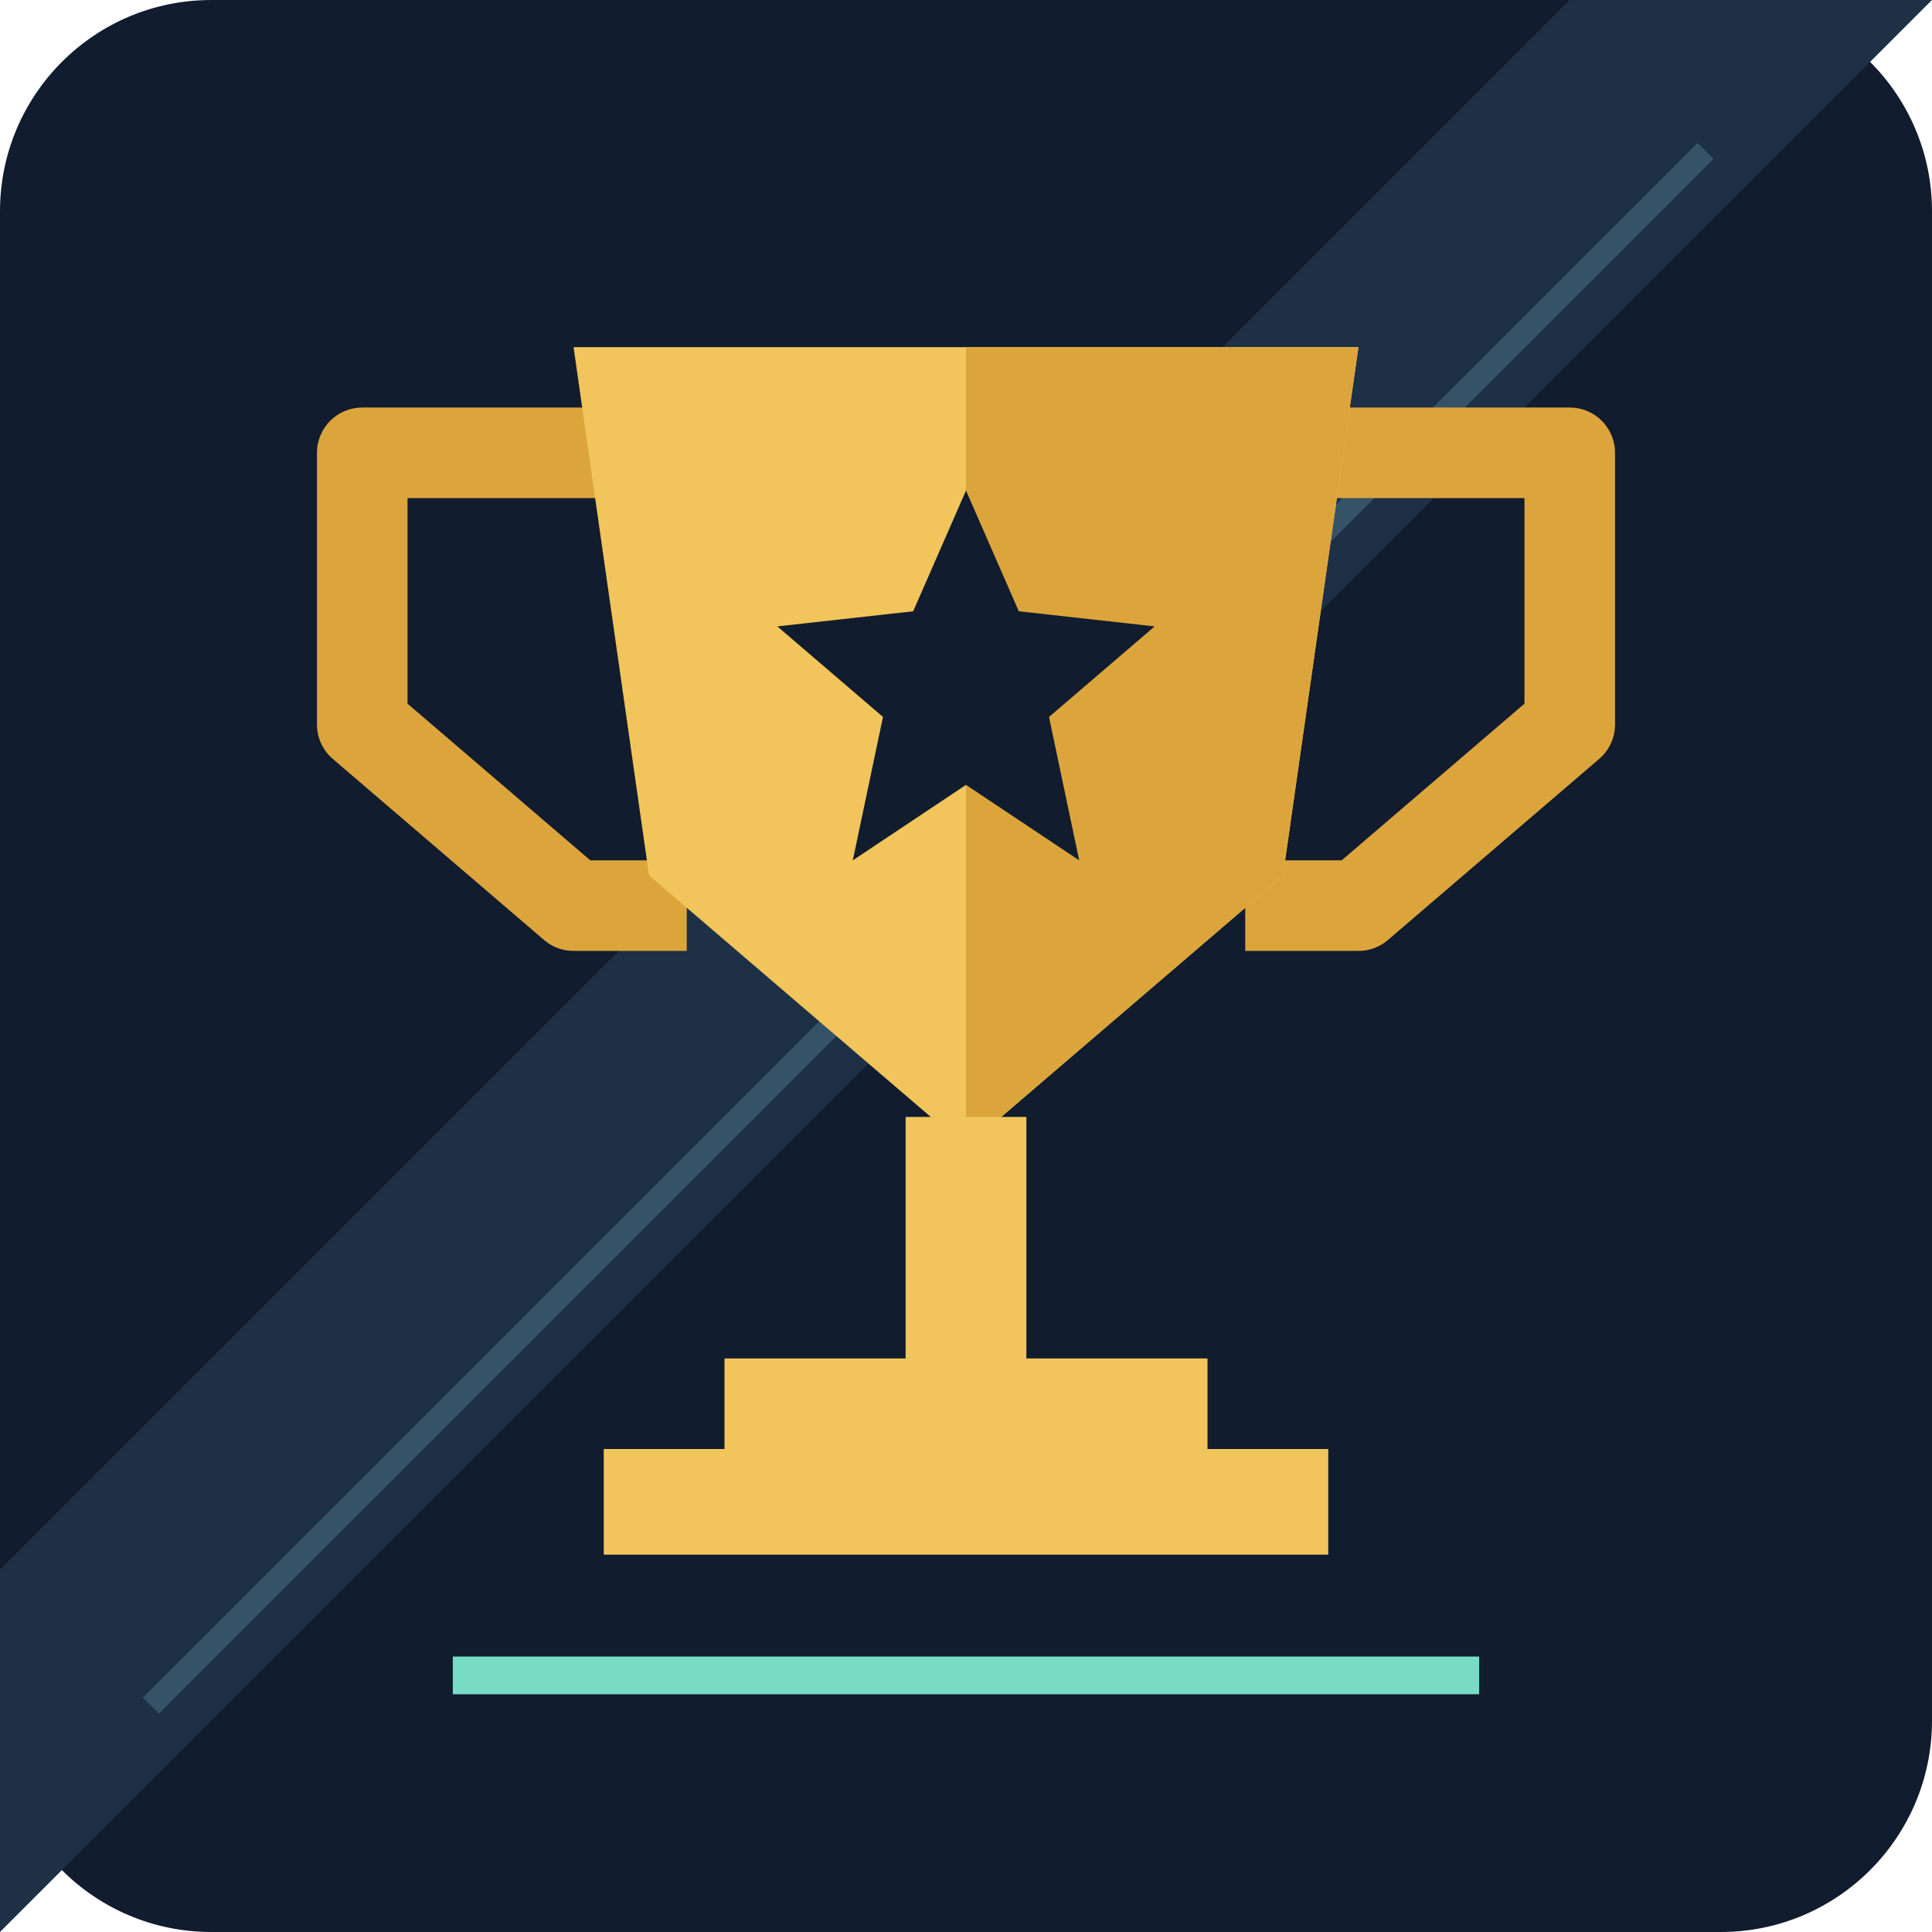
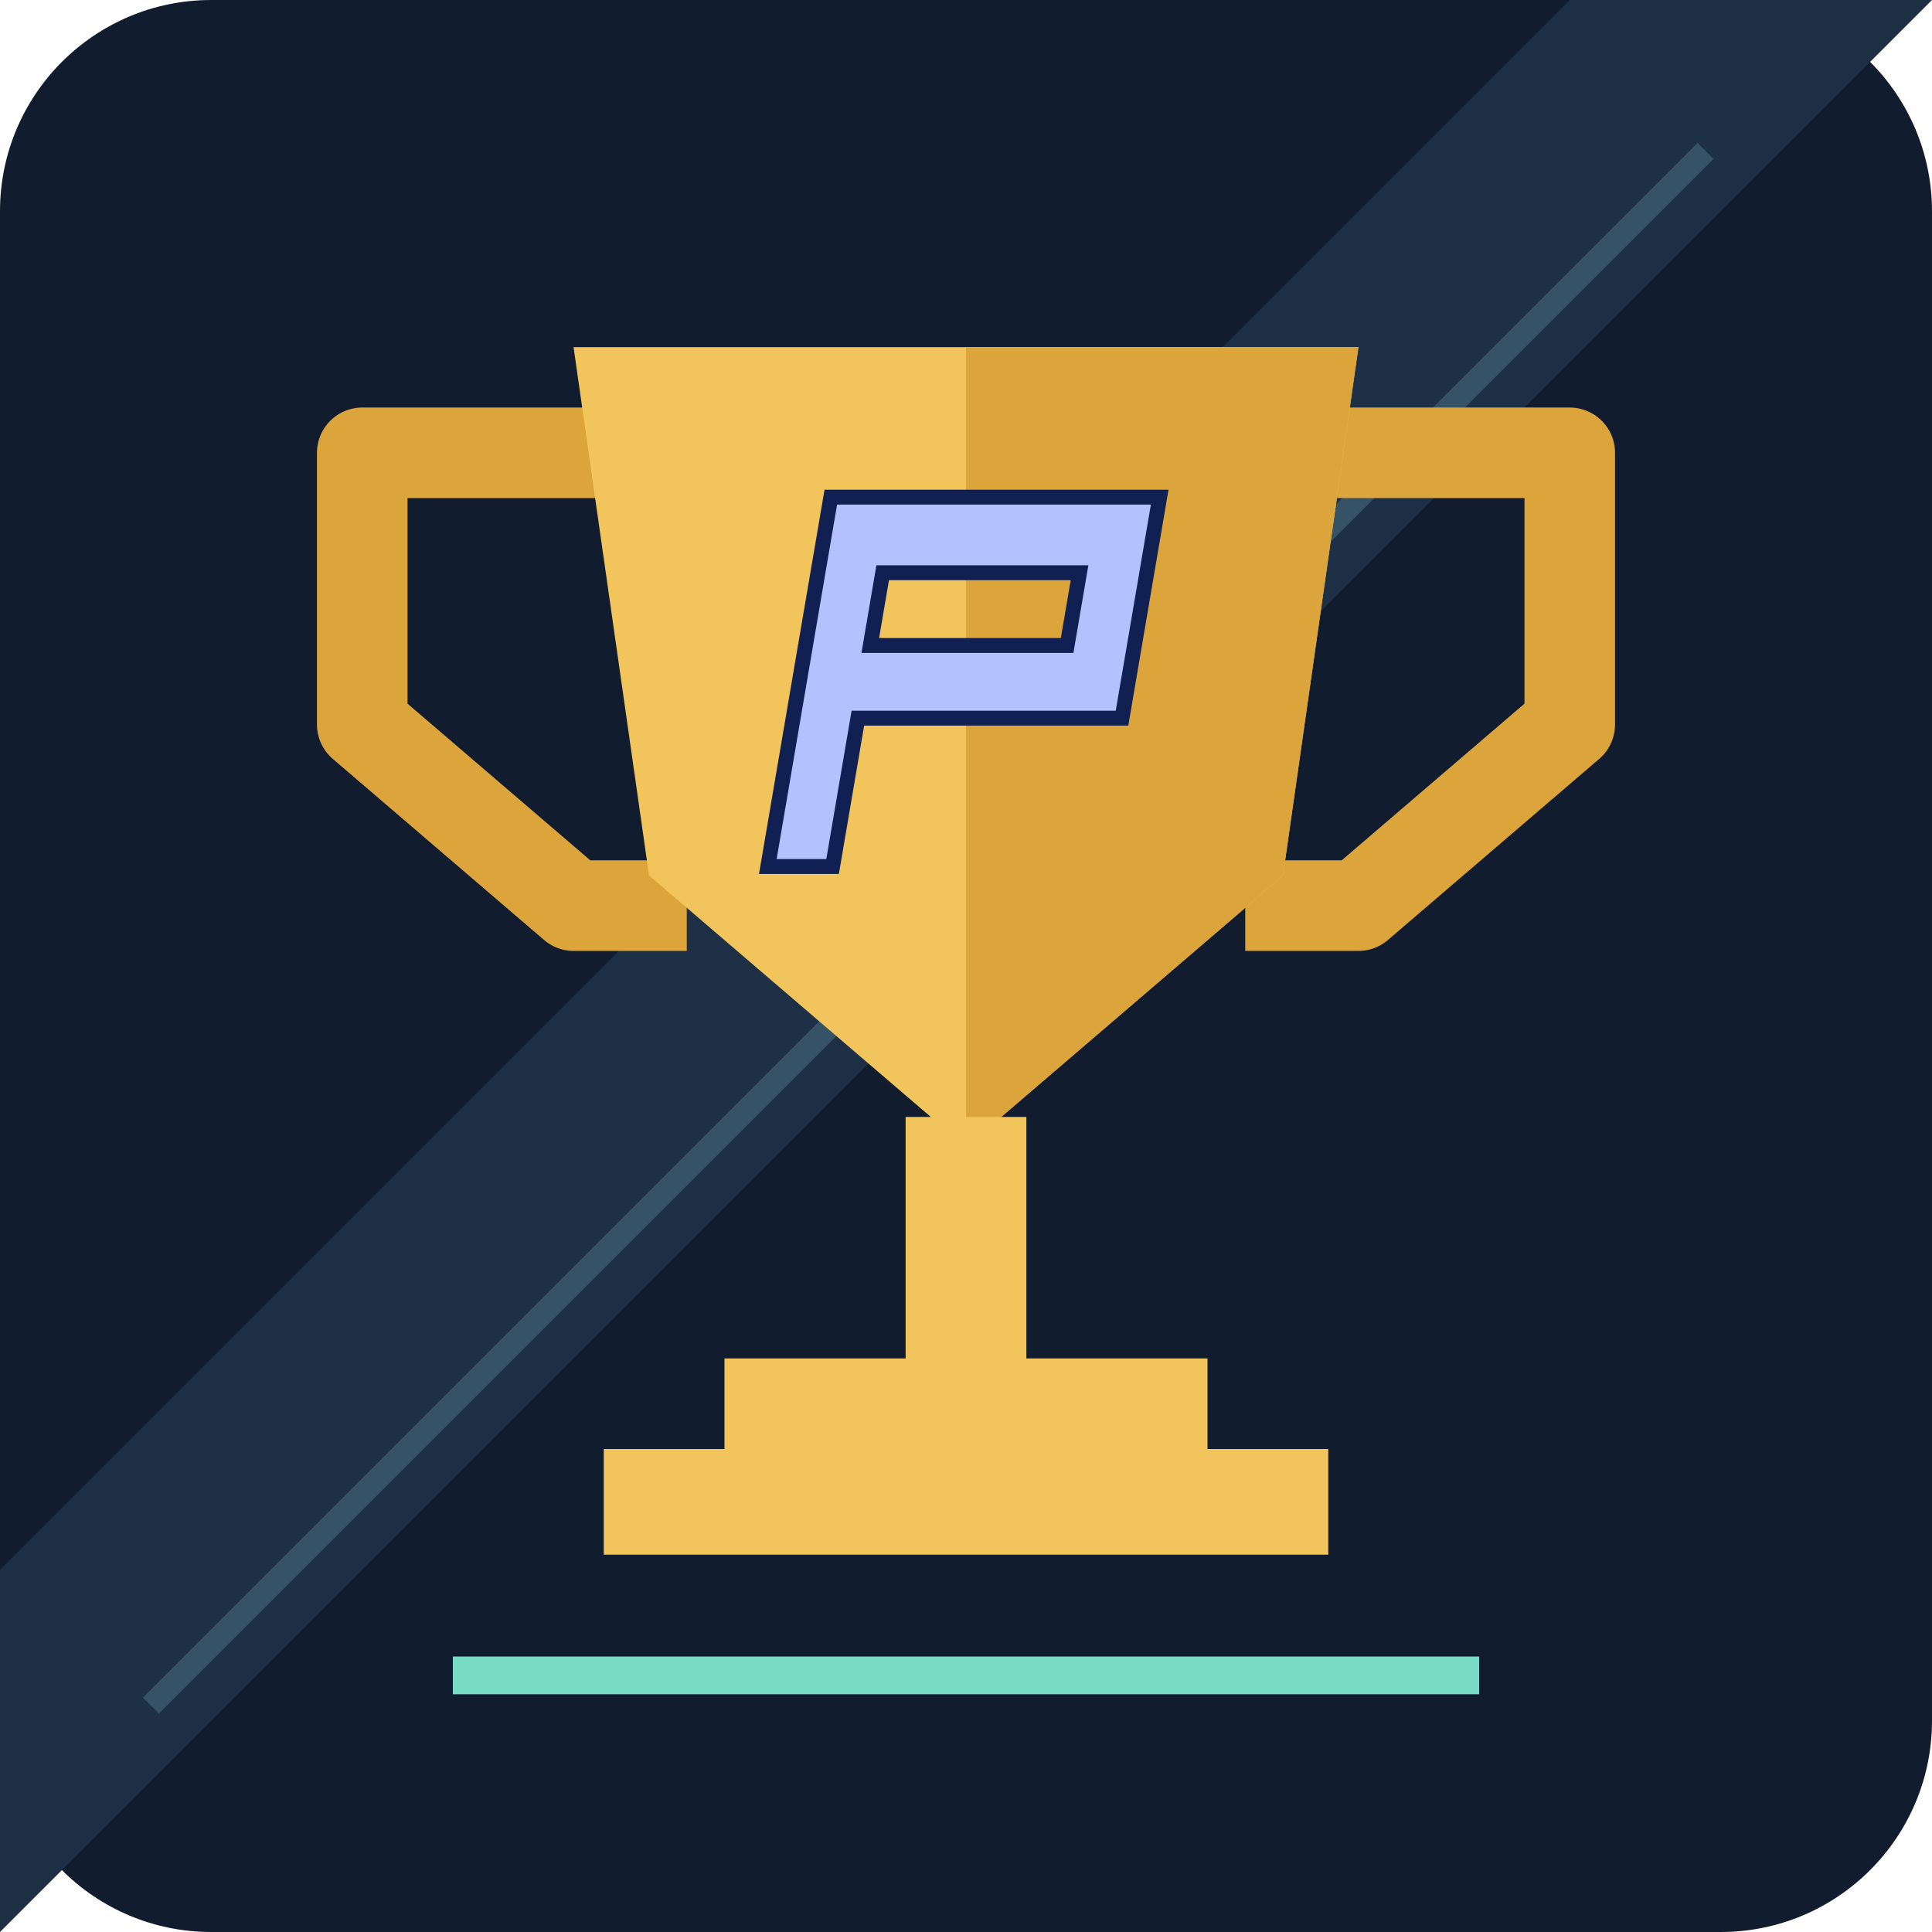
<svg xmlns="http://www.w3.org/2000/svg" width="256" height="256" viewBox="0 0 256 256">
  <rect width="256" height="256" rx="28" fill="#111c2e" />
  <path d="M0 208 208 0H256L0 256Z" fill="#1d3046" />
  <path d="M20 226 226 20" stroke="#365267" stroke-width="3" />
  <path d="M80 60H48V96L76 120H91M176 60H208V96L180 120H165" fill="none" stroke="#dca53c" stroke-width="12" stroke-linejoin="round" />
  <path d="M76 46H180L170 116 128 152 86 116Z" fill="#f1c55b" />
  <path d="M128 46H180L170 116 128 152Z" fill="#dca53c" />
  <path d="M120 148H136V180H120ZM96 180H160V192H96ZM80 192H176V206H80Z" fill="#f1c55b" />
-   <path d="M128 65 135 81 153 83 139 95 143 114 128 104 113 114 117 95 103 83 121 81Z" fill="#111c2e" />
+   <g transform="translate(72 34) scale(2.1)">
+     <path d="m18.136 15.178-3.974 23.305h4.087l1.595-9.358h16.667l2.378-13.947zm3.274 4.768h12.421l-0.783 4.59h-12.421z" fill="#b3c1ff" stroke="#112052" stroke-width=".939" />
+   </g>
  <path d="M60 222H196" stroke="#77dbc5" stroke-width="5" />
</svg>
